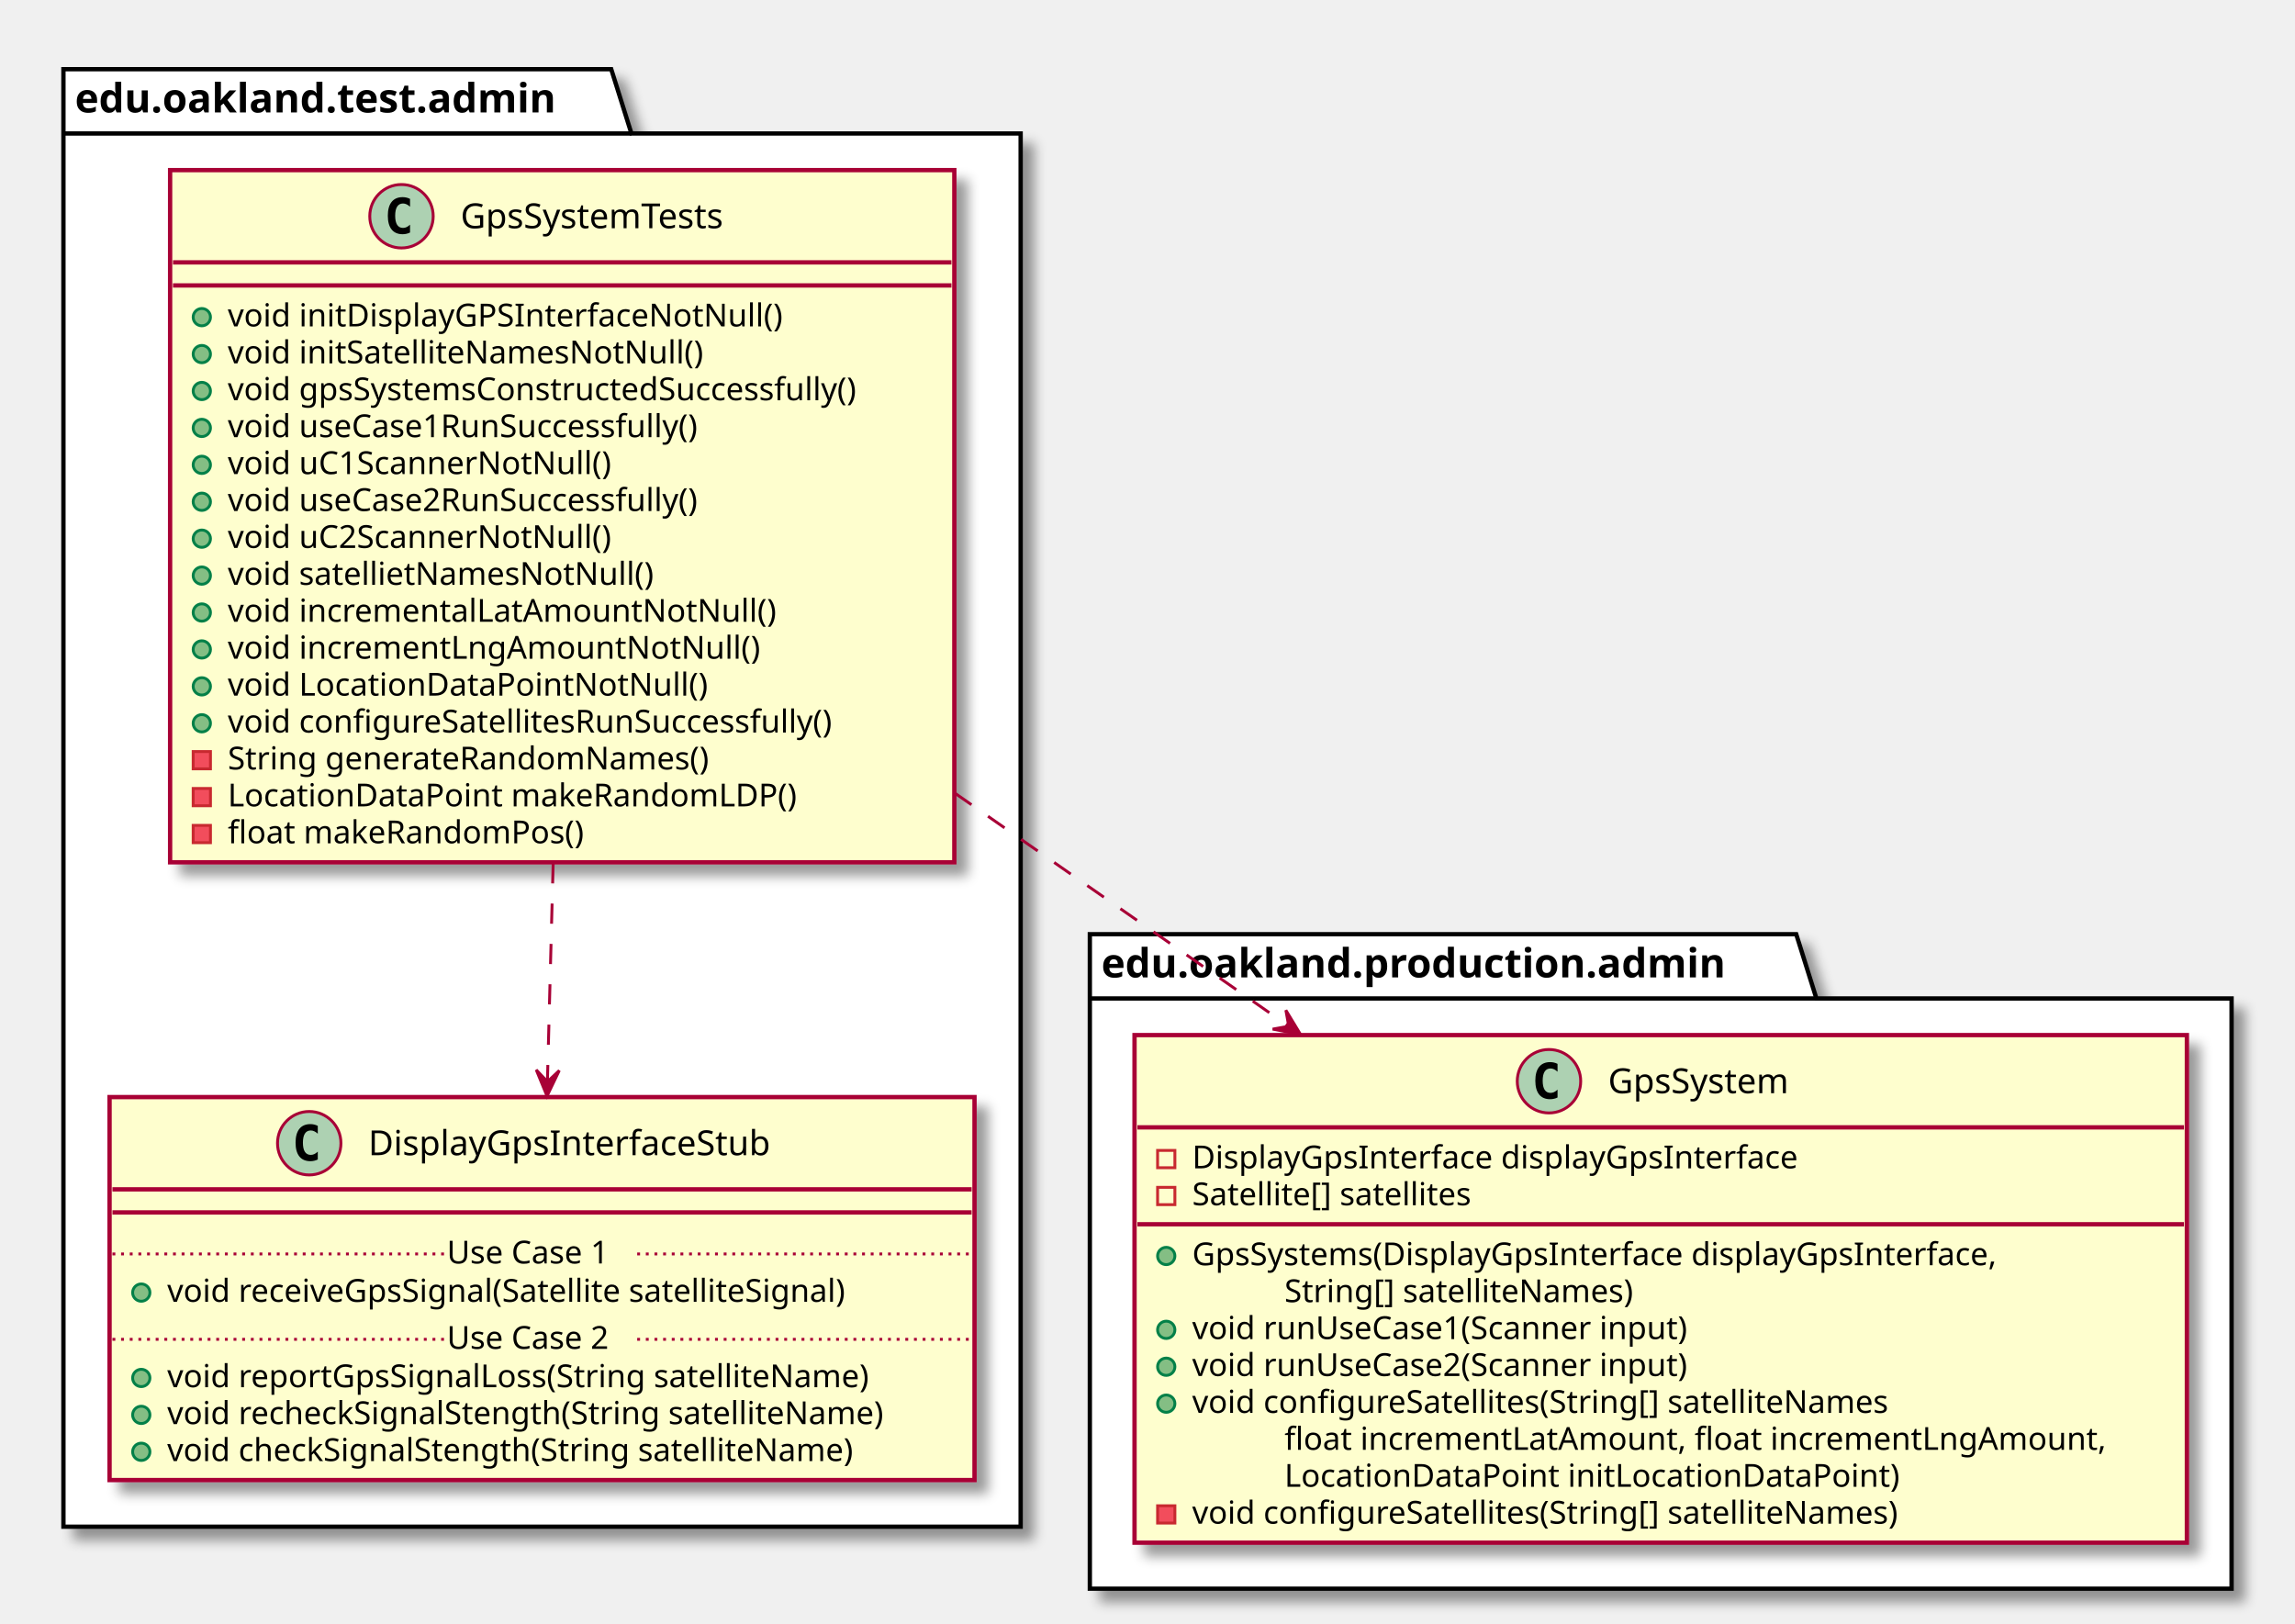
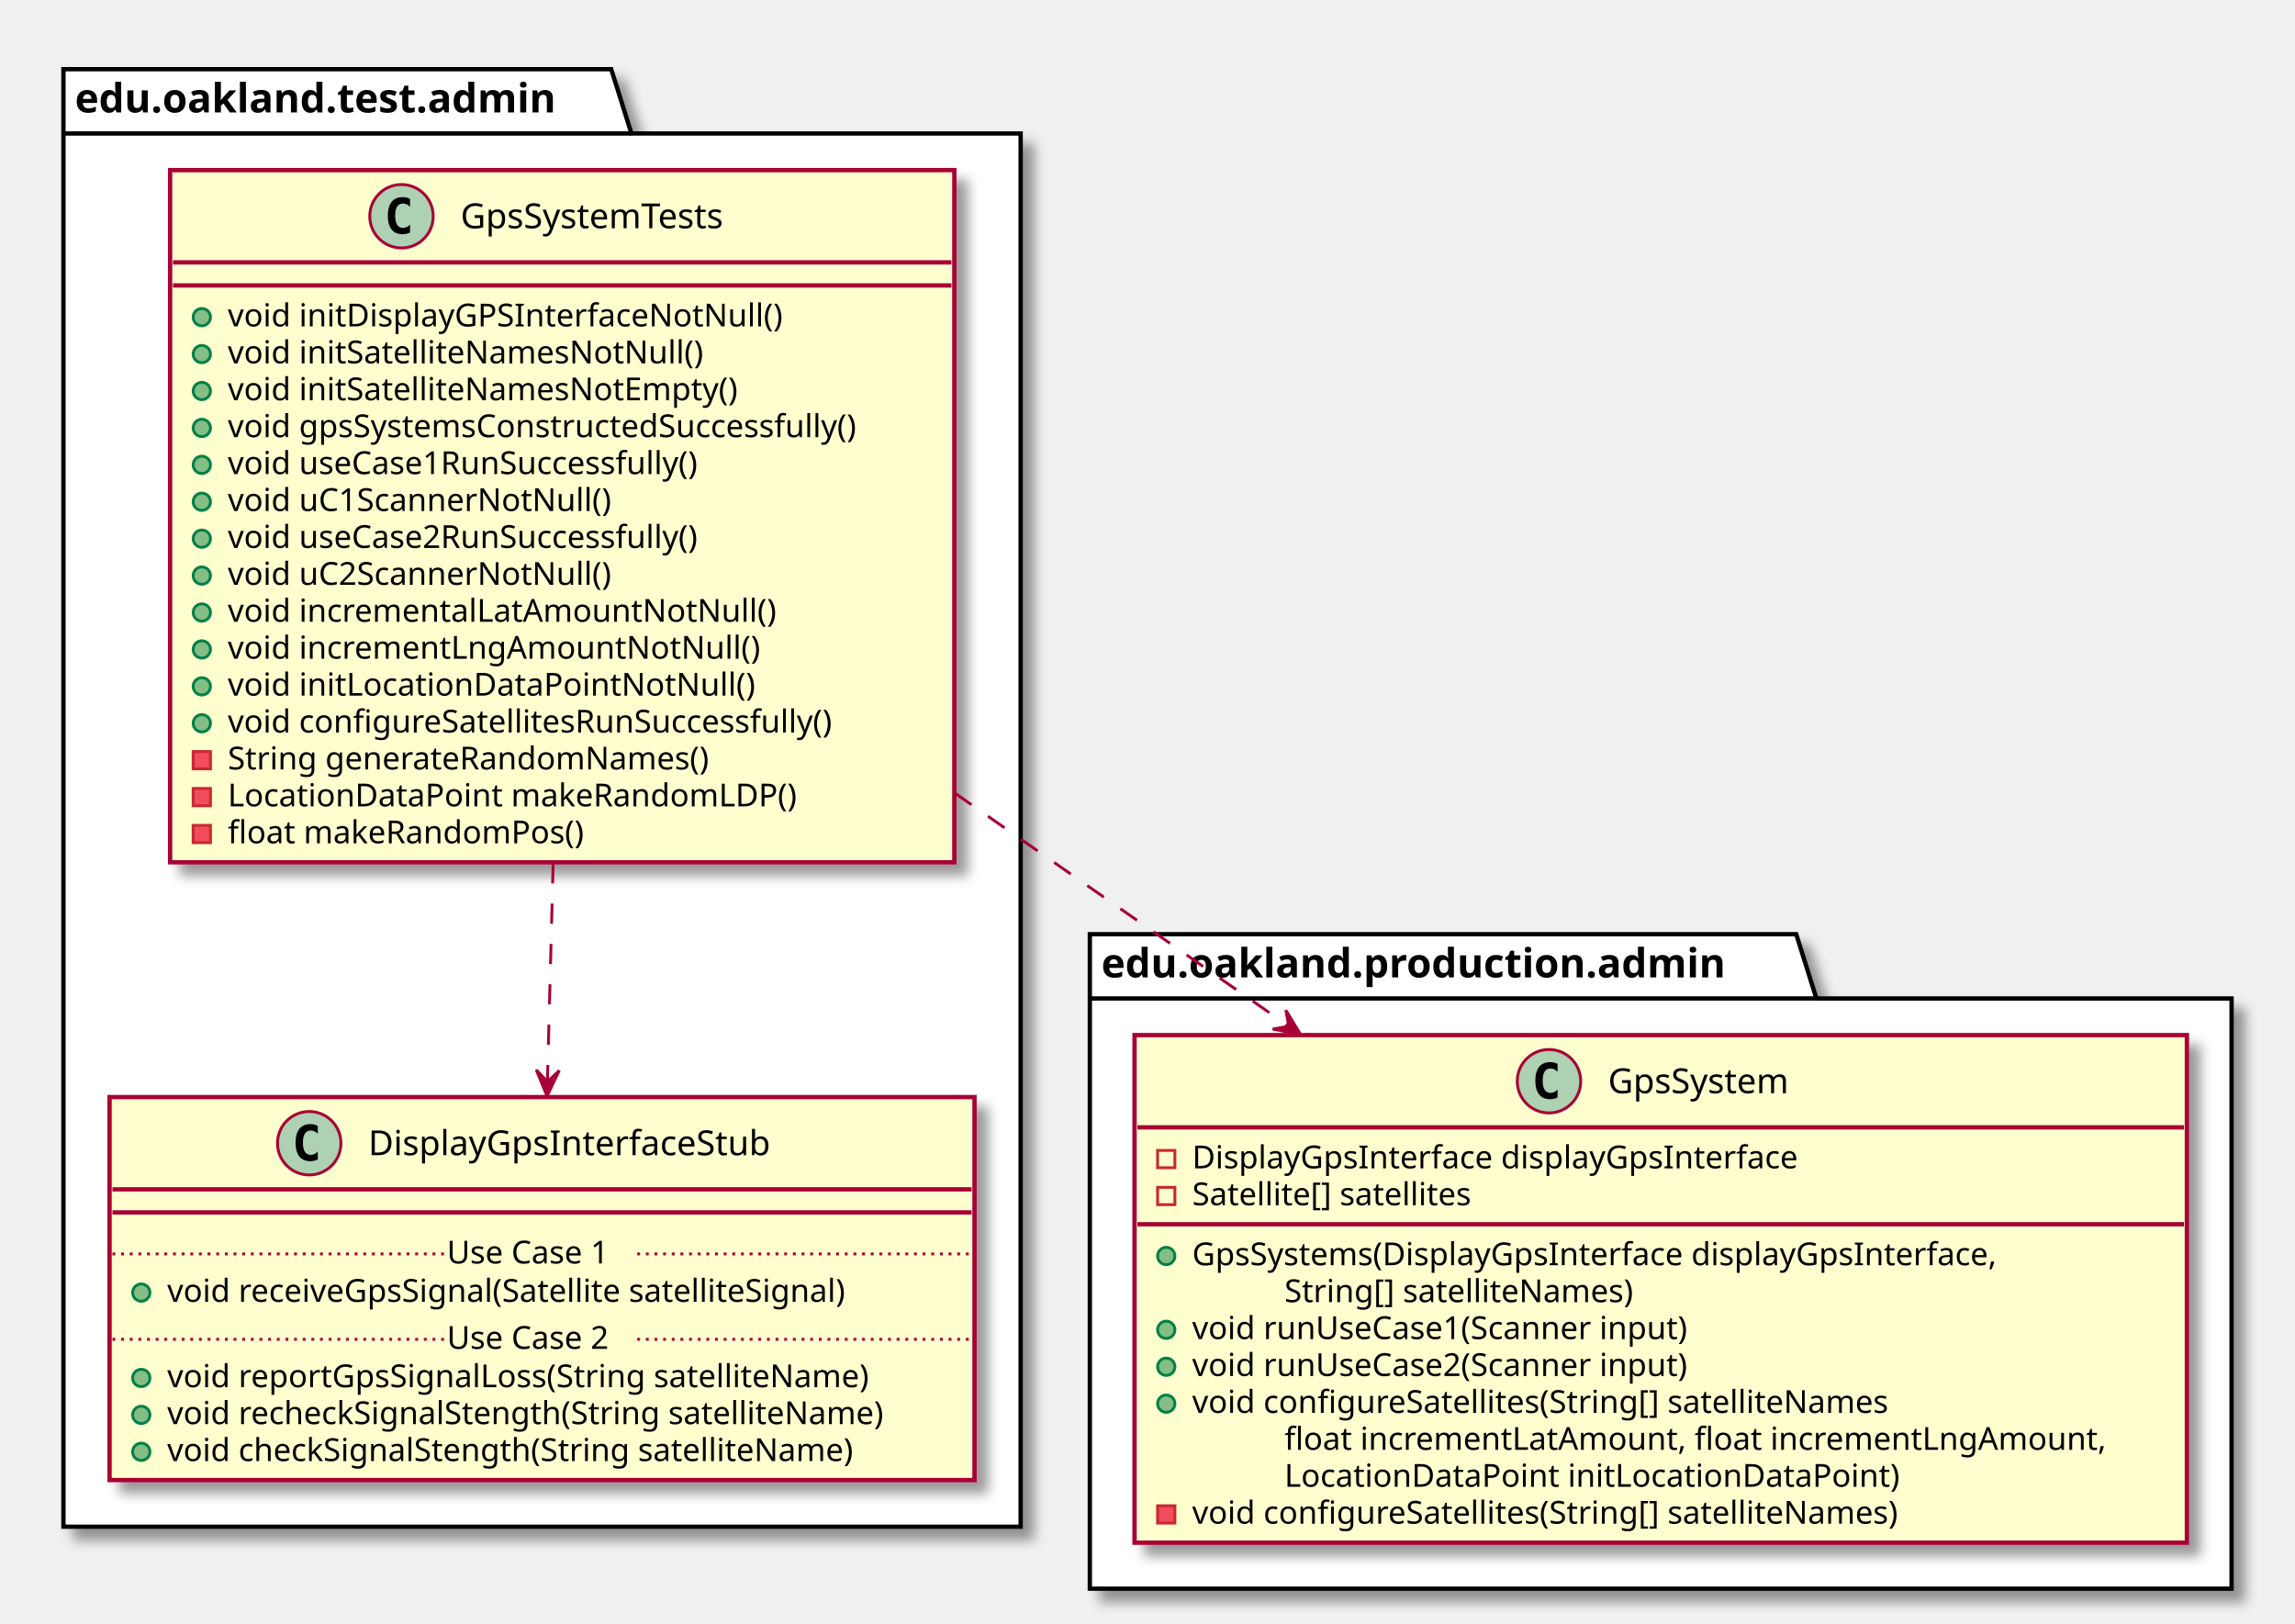
<svg xmlns="http://www.w3.org/2000/svg" contentScriptType="application/ecmascript" contentStyleType="text/css" height="563px" preserveAspectRatio="none" style="width:796px;height:563px;" version="1.1" viewBox="0 0 796 563" width="796px" zoomAndPan="magnify">
  <defs>
-     <filter height="300%" id="frmeefoufsi2p" width="300%" x="-1" y="-1">
+     <filter height="300%" id="f1r36d253uxn9d" width="300%" x="-1" y="-1">
      <feGaussianBlur result="blurOut" stdDeviation="2.0" />
      <feColorMatrix in="blurOut" result="blurOut2" type="matrix" values="0 0 0 0 0 0 0 0 0 0 0 0 0 0 0 0 0 0 .4 0" />
      <feOffset dx="4.0" dy="4.0" in="blurOut2" result="blurOut3" />
      <feBlend in="SourceGraphic" in2="blurOut3" mode="normal" />
    </filter>
  </defs>
  <g>
-     <polygon fill="#FFFFFF" filter="url(#frmeefoufsi2p)" points="22,24,212,24,219,46.297,354,46.297,354,529.5,22,529.5,22,24" style="stroke: #000000; stroke-width: 1.5;" />
+     <polygon fill="#FFFFFF" filter="url(#f1r36d253uxn9d)" points="22,24,212,24,219,46.297,354,46.297,354,529.5,22,529.5,22,24" style="stroke: #000000; stroke-width: 1.5;" />
    <line style="stroke: #000000; stroke-width: 1.5;" x1="22" x2="219" y1="46.297" y2="46.297" />
    <text fill="#000000" font-family="sans-serif" font-size="14" font-weight="bold" lengthAdjust="spacingAndGlyphs" textLength="184" x="26" y="38.995">edu.oakland.test.admin</text>
-     <polygon fill="#FFFFFF" filter="url(#frmeefoufsi2p)" points="378,324,623,324,630,346.297,774,346.297,774,551,378,551,378,324" style="stroke: #000000; stroke-width: 1.5;" />
+     <polygon fill="#FFFFFF" filter="url(#f1r36d253uxn9d)" points="378,324,623,324,630,346.297,774,346.297,774,551,378,551,378,324" style="stroke: #000000; stroke-width: 1.5;" />
    <line style="stroke: #000000; stroke-width: 1.5;" x1="378" x2="630" y1="346.297" y2="346.297" />
    <text fill="#000000" font-family="sans-serif" font-size="14" font-weight="bold" lengthAdjust="spacingAndGlyphs" textLength="239" x="382" y="338.995">edu.oakland.production.admin</text>
-     <rect fill="#FEFECE" filter="url(#frmeefoufsi2p)" height="240.07" id="GpsSystemTests" style="stroke: #A80036; stroke-width: 1.5;" width="272" x="59" y="59" />
+     <rect fill="#FEFECE" filter="url(#f1r36d253uxn9d)" height="240.07" id="GpsSystemTests" style="stroke: #A80036; stroke-width: 1.5;" width="272" x="59" y="59" />
    <ellipse cx="139.25" cy="75" fill="#ADD1B2" rx="11" ry="11" style="stroke: #A80036; stroke-width: 1.0;" />
    <path d="M142.219,80.641 Q141.641,80.938 141,81.078 Q140.359,81.234 139.656,81.234 Q137.156,81.234 135.828,79.594 Q134.516,77.938 134.516,74.812 Q134.516,71.688 135.828,70.031 Q137.156,68.375 139.656,68.375 Q140.359,68.375 141,68.531 Q141.656,68.688 142.219,68.984 L142.219,71.703 Q141.594,71.125 141,70.859 Q140.406,70.578 139.781,70.578 Q138.438,70.578 137.75,71.656 Q137.062,72.719 137.062,74.812 Q137.062,76.906 137.75,77.984 Q138.438,79.047 139.781,79.047 Q140.406,79.047 141,78.781 Q141.594,78.5 142.219,77.922 L142.219,80.641 Z " />
    <text fill="#000000" font-family="sans-serif" font-size="12" lengthAdjust="spacingAndGlyphs" textLength="103" x="159.75" y="79.154">GpsSystemTests</text>
    <line style="stroke: #A80036; stroke-width: 1.5;" x1="60" x2="330" y1="91" y2="91" />
    <line style="stroke: #A80036; stroke-width: 1.5;" x1="60" x2="330" y1="99" y2="99" />
    <ellipse cx="70" cy="110" fill="#84BE84" rx="3" ry="3" style="stroke: #038048; stroke-width: 1.0;" />
    <text fill="#000000" font-family="sans-serif" font-size="11" lengthAdjust="spacingAndGlyphs" textLength="207" x="79" y="113.21">void initDisplayGPSInterfaceNotNull()</text>
    <ellipse cx="70" cy="122.805" fill="#84BE84" rx="3" ry="3" style="stroke: #038048; stroke-width: 1.0;" />
    <text fill="#000000" font-family="sans-serif" font-size="11" lengthAdjust="spacingAndGlyphs" textLength="178" x="79" y="126.015">void initSatelliteNamesNotNull()</text>
    <ellipse cx="70" cy="135.609" fill="#84BE84" rx="3" ry="3" style="stroke: #038048; stroke-width: 1.0;" />
-     <text fill="#000000" font-family="sans-serif" font-size="11" lengthAdjust="spacingAndGlyphs" textLength="246" x="79" y="138.82">void gpsSystemsConstructedSuccessfully()</text>
+     <text fill="#000000" font-family="sans-serif" font-size="11" lengthAdjust="spacingAndGlyphs" textLength="192" x="79" y="138.82">void initSatelliteNamesNotEmpty()</text>
    <ellipse cx="70" cy="148.414" fill="#84BE84" rx="3" ry="3" style="stroke: #038048; stroke-width: 1.0;" />
-     <text fill="#000000" font-family="sans-serif" font-size="11" lengthAdjust="spacingAndGlyphs" textLength="184" x="79" y="151.625">void useCase1RunSuccessfully()</text>
+     <text fill="#000000" font-family="sans-serif" font-size="11" lengthAdjust="spacingAndGlyphs" textLength="246" x="79" y="151.625">void gpsSystemsConstructedSuccessfully()</text>
    <ellipse cx="70" cy="161.219" fill="#84BE84" rx="3" ry="3" style="stroke: #038048; stroke-width: 1.0;" />
-     <text fill="#000000" font-family="sans-serif" font-size="11" lengthAdjust="spacingAndGlyphs" textLength="144" x="79" y="164.429">void uC1ScannerNotNull()</text>
+     <text fill="#000000" font-family="sans-serif" font-size="11" lengthAdjust="spacingAndGlyphs" textLength="184" x="79" y="164.429">void useCase1RunSuccessfully()</text>
    <ellipse cx="70" cy="174.023" fill="#84BE84" rx="3" ry="3" style="stroke: #038048; stroke-width: 1.0;" />
-     <text fill="#000000" font-family="sans-serif" font-size="11" lengthAdjust="spacingAndGlyphs" textLength="184" x="79" y="177.234">void useCase2RunSuccessfully()</text>
+     <text fill="#000000" font-family="sans-serif" font-size="11" lengthAdjust="spacingAndGlyphs" textLength="144" x="79" y="177.234">void uC1ScannerNotNull()</text>
    <ellipse cx="70" cy="186.828" fill="#84BE84" rx="3" ry="3" style="stroke: #038048; stroke-width: 1.0;" />
-     <text fill="#000000" font-family="sans-serif" font-size="11" lengthAdjust="spacingAndGlyphs" textLength="144" x="79" y="190.039">void uC2ScannerNotNull()</text>
+     <text fill="#000000" font-family="sans-serif" font-size="11" lengthAdjust="spacingAndGlyphs" textLength="184" x="79" y="190.039">void useCase2RunSuccessfully()</text>
    <ellipse cx="70" cy="199.633" fill="#84BE84" rx="3" ry="3" style="stroke: #038048; stroke-width: 1.0;" />
-     <text fill="#000000" font-family="sans-serif" font-size="11" lengthAdjust="spacingAndGlyphs" textLength="160" x="79" y="202.843">void satellietNamesNotNull()</text>
+     <text fill="#000000" font-family="sans-serif" font-size="11" lengthAdjust="spacingAndGlyphs" textLength="144" x="79" y="202.843">void uC2ScannerNotNull()</text>
    <ellipse cx="70" cy="212.438" fill="#84BE84" rx="3" ry="3" style="stroke: #038048; stroke-width: 1.0;" />
    <text fill="#000000" font-family="sans-serif" font-size="11" lengthAdjust="spacingAndGlyphs" textLength="202" x="79" y="215.648">void incrementalLatAmountNotNull()</text>
    <ellipse cx="70" cy="225.242" fill="#84BE84" rx="3" ry="3" style="stroke: #038048; stroke-width: 1.0;" />
    <text fill="#000000" font-family="sans-serif" font-size="11" lengthAdjust="spacingAndGlyphs" textLength="195" x="79" y="228.453">void incrementLngAmountNotNull()</text>
    <ellipse cx="70" cy="238.047" fill="#84BE84" rx="3" ry="3" style="stroke: #038048; stroke-width: 1.0;" />
-     <text fill="#000000" font-family="sans-serif" font-size="11" lengthAdjust="spacingAndGlyphs" textLength="176" x="79" y="241.257">void LocationDataPointNotNull()</text>
+     <text fill="#000000" font-family="sans-serif" font-size="11" lengthAdjust="spacingAndGlyphs" textLength="193" x="79" y="241.257">void initLocationDataPointNotNull()</text>
    <ellipse cx="70" cy="250.852" fill="#84BE84" rx="3" ry="3" style="stroke: #038048; stroke-width: 1.0;" />
    <text fill="#000000" font-family="sans-serif" font-size="11" lengthAdjust="spacingAndGlyphs" textLength="233" x="79" y="254.062">void configureSatellitesRunSuccessfully()</text>
    <rect fill="#F24D5C" height="6" style="stroke: #C82930; stroke-width: 1.0;" width="6" x="67" y="260.656" />
    <text fill="#000000" font-family="sans-serif" font-size="11" lengthAdjust="spacingAndGlyphs" textLength="183" x="79" y="266.867">String generateRandomNames()</text>
    <rect fill="#F24D5C" height="6" style="stroke: #C82930; stroke-width: 1.0;" width="6" x="67" y="273.461" />
    <text fill="#000000" font-family="sans-serif" font-size="11" lengthAdjust="spacingAndGlyphs" textLength="211" x="79" y="279.671">LocationDataPoint makeRandomLDP()</text>
    <rect fill="#F24D5C" height="6" style="stroke: #C82930; stroke-width: 1.0;" width="6" x="67" y="286.266" />
    <text fill="#000000" font-family="sans-serif" font-size="11" lengthAdjust="spacingAndGlyphs" textLength="135" x="79" y="292.476">float makeRandomPos()</text>
-     <rect fill="#FEFECE" filter="url(#frmeefoufsi2p)" height="132.828" id="DisplayGpsInterfaceStub" style="stroke: #A80036; stroke-width: 1.5;" width="300" x="38" y="380.5" />
+     <rect fill="#FEFECE" filter="url(#f1r36d253uxn9d)" height="132.828" id="DisplayGpsInterfaceStub" style="stroke: #A80036; stroke-width: 1.5;" width="300" x="38" y="380.5" />
    <ellipse cx="107.25" cy="396.5" fill="#ADD1B2" rx="11" ry="11" style="stroke: #A80036; stroke-width: 1.0;" />
    <path d="M110.219,402.141 Q109.641,402.438 109,402.578 Q108.359,402.734 107.656,402.734 Q105.156,402.734 103.828,401.094 Q102.516,399.438 102.516,396.312 Q102.516,393.188 103.828,391.531 Q105.156,389.875 107.656,389.875 Q108.359,389.875 109,390.031 Q109.656,390.188 110.219,390.484 L110.219,393.203 Q109.594,392.625 109,392.359 Q108.406,392.078 107.781,392.078 Q106.438,392.078 105.75,393.156 Q105.062,394.219 105.062,396.312 Q105.062,398.406 105.75,399.484 Q106.438,400.547 107.781,400.547 Q108.406,400.547 109,400.281 Q109.594,400 110.219,399.422 L110.219,402.141 Z " />
    <text fill="#000000" font-family="sans-serif" font-size="12" lengthAdjust="spacingAndGlyphs" textLength="153" x="127.75" y="400.654">DisplayGpsInterfaceStub</text>
    <line style="stroke: #A80036; stroke-width: 1.5;" x1="39" x2="337" y1="412.5" y2="412.5" />
    <line style="stroke: #A80036; stroke-width: 1.5;" x1="39" x2="337" y1="420.5" y2="420.5" />
    <ellipse cx="49" cy="448.305" fill="#84BE84" rx="3" ry="3" style="stroke: #038048; stroke-width: 1.0;" />
    <text fill="#000000" font-family="sans-serif" font-size="11" lengthAdjust="spacingAndGlyphs" textLength="264" x="58" y="451.515">void receiveGpsSignal(Satellite satelliteSignal)</text>
    <line style="stroke: #A80036; stroke-width: 1.0; stroke-dasharray: 1.0,2.0;" x1="39" x2="155" y1="434.902" y2="434.902" />
    <text fill="#000000" font-family="sans-serif" font-size="11" lengthAdjust="spacingAndGlyphs" textLength="66" x="155" y="438.21">Use Case 1</text>
    <line style="stroke: #A80036; stroke-width: 1.0; stroke-dasharray: 1.0,2.0;" x1="221" x2="337" y1="434.902" y2="434.902" />
    <ellipse cx="49" cy="477.914" fill="#84BE84" rx="3" ry="3" style="stroke: #038048; stroke-width: 1.0;" />
    <text fill="#000000" font-family="sans-serif" font-size="11" lengthAdjust="spacingAndGlyphs" textLength="271" x="58" y="481.125">void reportGpsSignalLoss(String satelliteName)</text>
    <ellipse cx="49" cy="490.719" fill="#84BE84" rx="3" ry="3" style="stroke: #038048; stroke-width: 1.0;" />
    <text fill="#000000" font-family="sans-serif" font-size="11" lengthAdjust="spacingAndGlyphs" textLength="274" x="58" y="493.929">void recheckSignalStength(String satelliteName)</text>
    <ellipse cx="49" cy="503.523" fill="#84BE84" rx="3" ry="3" style="stroke: #038048; stroke-width: 1.0;" />
    <text fill="#000000" font-family="sans-serif" font-size="11" lengthAdjust="spacingAndGlyphs" textLength="262" x="58" y="506.734">void checkSignalStength(String satelliteName)</text>
    <line style="stroke: #A80036; stroke-width: 1.0; stroke-dasharray: 1.0,2.0;" x1="39" x2="155" y1="464.512" y2="464.512" />
    <text fill="#000000" font-family="sans-serif" font-size="11" lengthAdjust="spacingAndGlyphs" textLength="66" x="155" y="467.82">Use Case 2</text>
    <line style="stroke: #A80036; stroke-width: 1.0; stroke-dasharray: 1.0,2.0;" x1="221" x2="337" y1="464.512" y2="464.512" />
-     <rect fill="#FEFECE" filter="url(#frmeefoufsi2p)" height="176.047" id="GpsSystem" style="stroke: #A80036; stroke-width: 1.5;" width="365" x="393.5" y="359" />
+     <rect fill="#FEFECE" filter="url(#f1r36d253uxn9d)" height="176.047" id="GpsSystem" style="stroke: #A80036; stroke-width: 1.5;" width="365" x="393.5" y="359" />
    <ellipse cx="537.25" cy="375" fill="#ADD1B2" rx="11" ry="11" style="stroke: #A80036; stroke-width: 1.0;" />
    <path d="M540.219,380.641 Q539.641,380.938 539,381.078 Q538.359,381.234 537.656,381.234 Q535.156,381.234 533.828,379.594 Q532.516,377.938 532.516,374.812 Q532.516,371.688 533.828,370.031 Q535.156,368.375 537.656,368.375 Q538.359,368.375 539,368.531 Q539.656,368.688 540.219,368.984 L540.219,371.703 Q539.594,371.125 539,370.859 Q538.406,370.578 537.781,370.578 Q536.438,370.578 535.75,371.656 Q535.062,372.719 535.062,374.812 Q535.062,376.906 535.75,377.984 Q536.438,379.047 537.781,379.047 Q538.406,379.047 539,378.781 Q539.594,378.5 540.219,377.922 L540.219,380.641 Z " />
    <text fill="#000000" font-family="sans-serif" font-size="12" lengthAdjust="spacingAndGlyphs" textLength="69" x="557.75" y="379.154">GpsSystem</text>
    <line style="stroke: #A80036; stroke-width: 1.5;" x1="394.5" x2="757.5" y1="391" y2="391" />
    <rect fill="none" height="6" style="stroke: #C82930; stroke-width: 1.0;" width="6" x="401.5" y="399" />
    <text fill="#000000" font-family="sans-serif" font-size="11" lengthAdjust="spacingAndGlyphs" textLength="231" x="413.5" y="405.21">DisplayGpsInterface displayGpsInterface</text>
    <rect fill="none" height="6" style="stroke: #C82930; stroke-width: 1.0;" width="6" x="401.5" y="411.805" />
    <text fill="#000000" font-family="sans-serif" font-size="11" lengthAdjust="spacingAndGlyphs" textLength="110" x="413.5" y="418.015">Satellite[] satellites</text>
    <line style="stroke: #A80036; stroke-width: 1.5;" x1="394.5" x2="757.5" y1="424.609" y2="424.609" />
    <ellipse cx="404.5" cy="435.609" fill="#84BE84" rx="3" ry="3" style="stroke: #038048; stroke-width: 1.0;" />
    <text fill="#000000" font-family="sans-serif" font-size="11" lengthAdjust="spacingAndGlyphs" textLength="312" x="413.5" y="438.82">GpsSystems(DisplayGpsInterface displayGpsInterface,</text>
    <text fill="#000000" font-family="sans-serif" font-size="11" lengthAdjust="spacingAndGlyphs" textLength="135" x="445.5" y="451.625">String[] satelliteNames)</text>
    <ellipse cx="404.5" cy="461.219" fill="#84BE84" rx="3" ry="3" style="stroke: #038048; stroke-width: 1.0;" />
    <text fill="#000000" font-family="sans-serif" font-size="11" lengthAdjust="spacingAndGlyphs" textLength="191" x="413.5" y="464.429">void runUseCase1(Scanner input)</text>
    <ellipse cx="404.5" cy="474.023" fill="#84BE84" rx="3" ry="3" style="stroke: #038048; stroke-width: 1.0;" />
    <text fill="#000000" font-family="sans-serif" font-size="11" lengthAdjust="spacingAndGlyphs" textLength="191" x="413.5" y="477.234">void runUseCase2(Scanner input)</text>
    <ellipse cx="404.5" cy="486.828" fill="#84BE84" rx="3" ry="3" style="stroke: #038048; stroke-width: 1.0;" />
    <text fill="#000000" font-family="sans-serif" font-size="11" lengthAdjust="spacingAndGlyphs" textLength="268" x="413.5" y="490.039">void configureSatellites(String[] satelliteNames</text>
    <text fill="#000000" font-family="sans-serif" font-size="11" lengthAdjust="spacingAndGlyphs" textLength="307" x="445.5" y="502.843">float incrementLatAmount, float incrementLngAmount,</text>
    <text fill="#000000" font-family="sans-serif" font-size="11" lengthAdjust="spacingAndGlyphs" textLength="227" x="445.5" y="515.648">LocationDataPoint initLocationDataPoint)</text>
    <rect fill="#F24D5C" height="6" style="stroke: #C82930; stroke-width: 1.0;" width="6" x="401.5" y="522.242" />
    <text fill="#000000" font-family="sans-serif" font-size="11" lengthAdjust="spacingAndGlyphs" textLength="272" x="413.5" y="528.453">void configureSatellites(String[] satelliteNames)</text>
    <path d="M191.86,299.38 C191.18,325.19 190.48,351.69 189.87,374.94 " fill="none" id="GpsSystemTests-&gt;DisplayGpsInterfaceStub" style="stroke: #A80036; stroke-width: 1.0; stroke-dasharray: 7.0,7.0;" />
    <polygon fill="#A80036" points="189.73,380.16,193.985,371.278,189.873,375.162,185.989,371.049,189.73,380.16" style="stroke: #A80036; stroke-width: 1.0;" />
    <path d="M331.2,275.09 C368.77,301.32 409.41,329.69 446.58,355.64 " fill="none" id="GpsSystemTests-&gt;GpsSystem" style="stroke: #A80036; stroke-width: 1.0; stroke-dasharray: 7.0,7.0;" />
    <polygon fill="#A80036" points="451.09,358.79,445.993,350.363,446.988,355.931,441.419,356.926,451.09,358.79" style="stroke: #A80036; stroke-width: 1.0;" />
  </g>
</svg>
